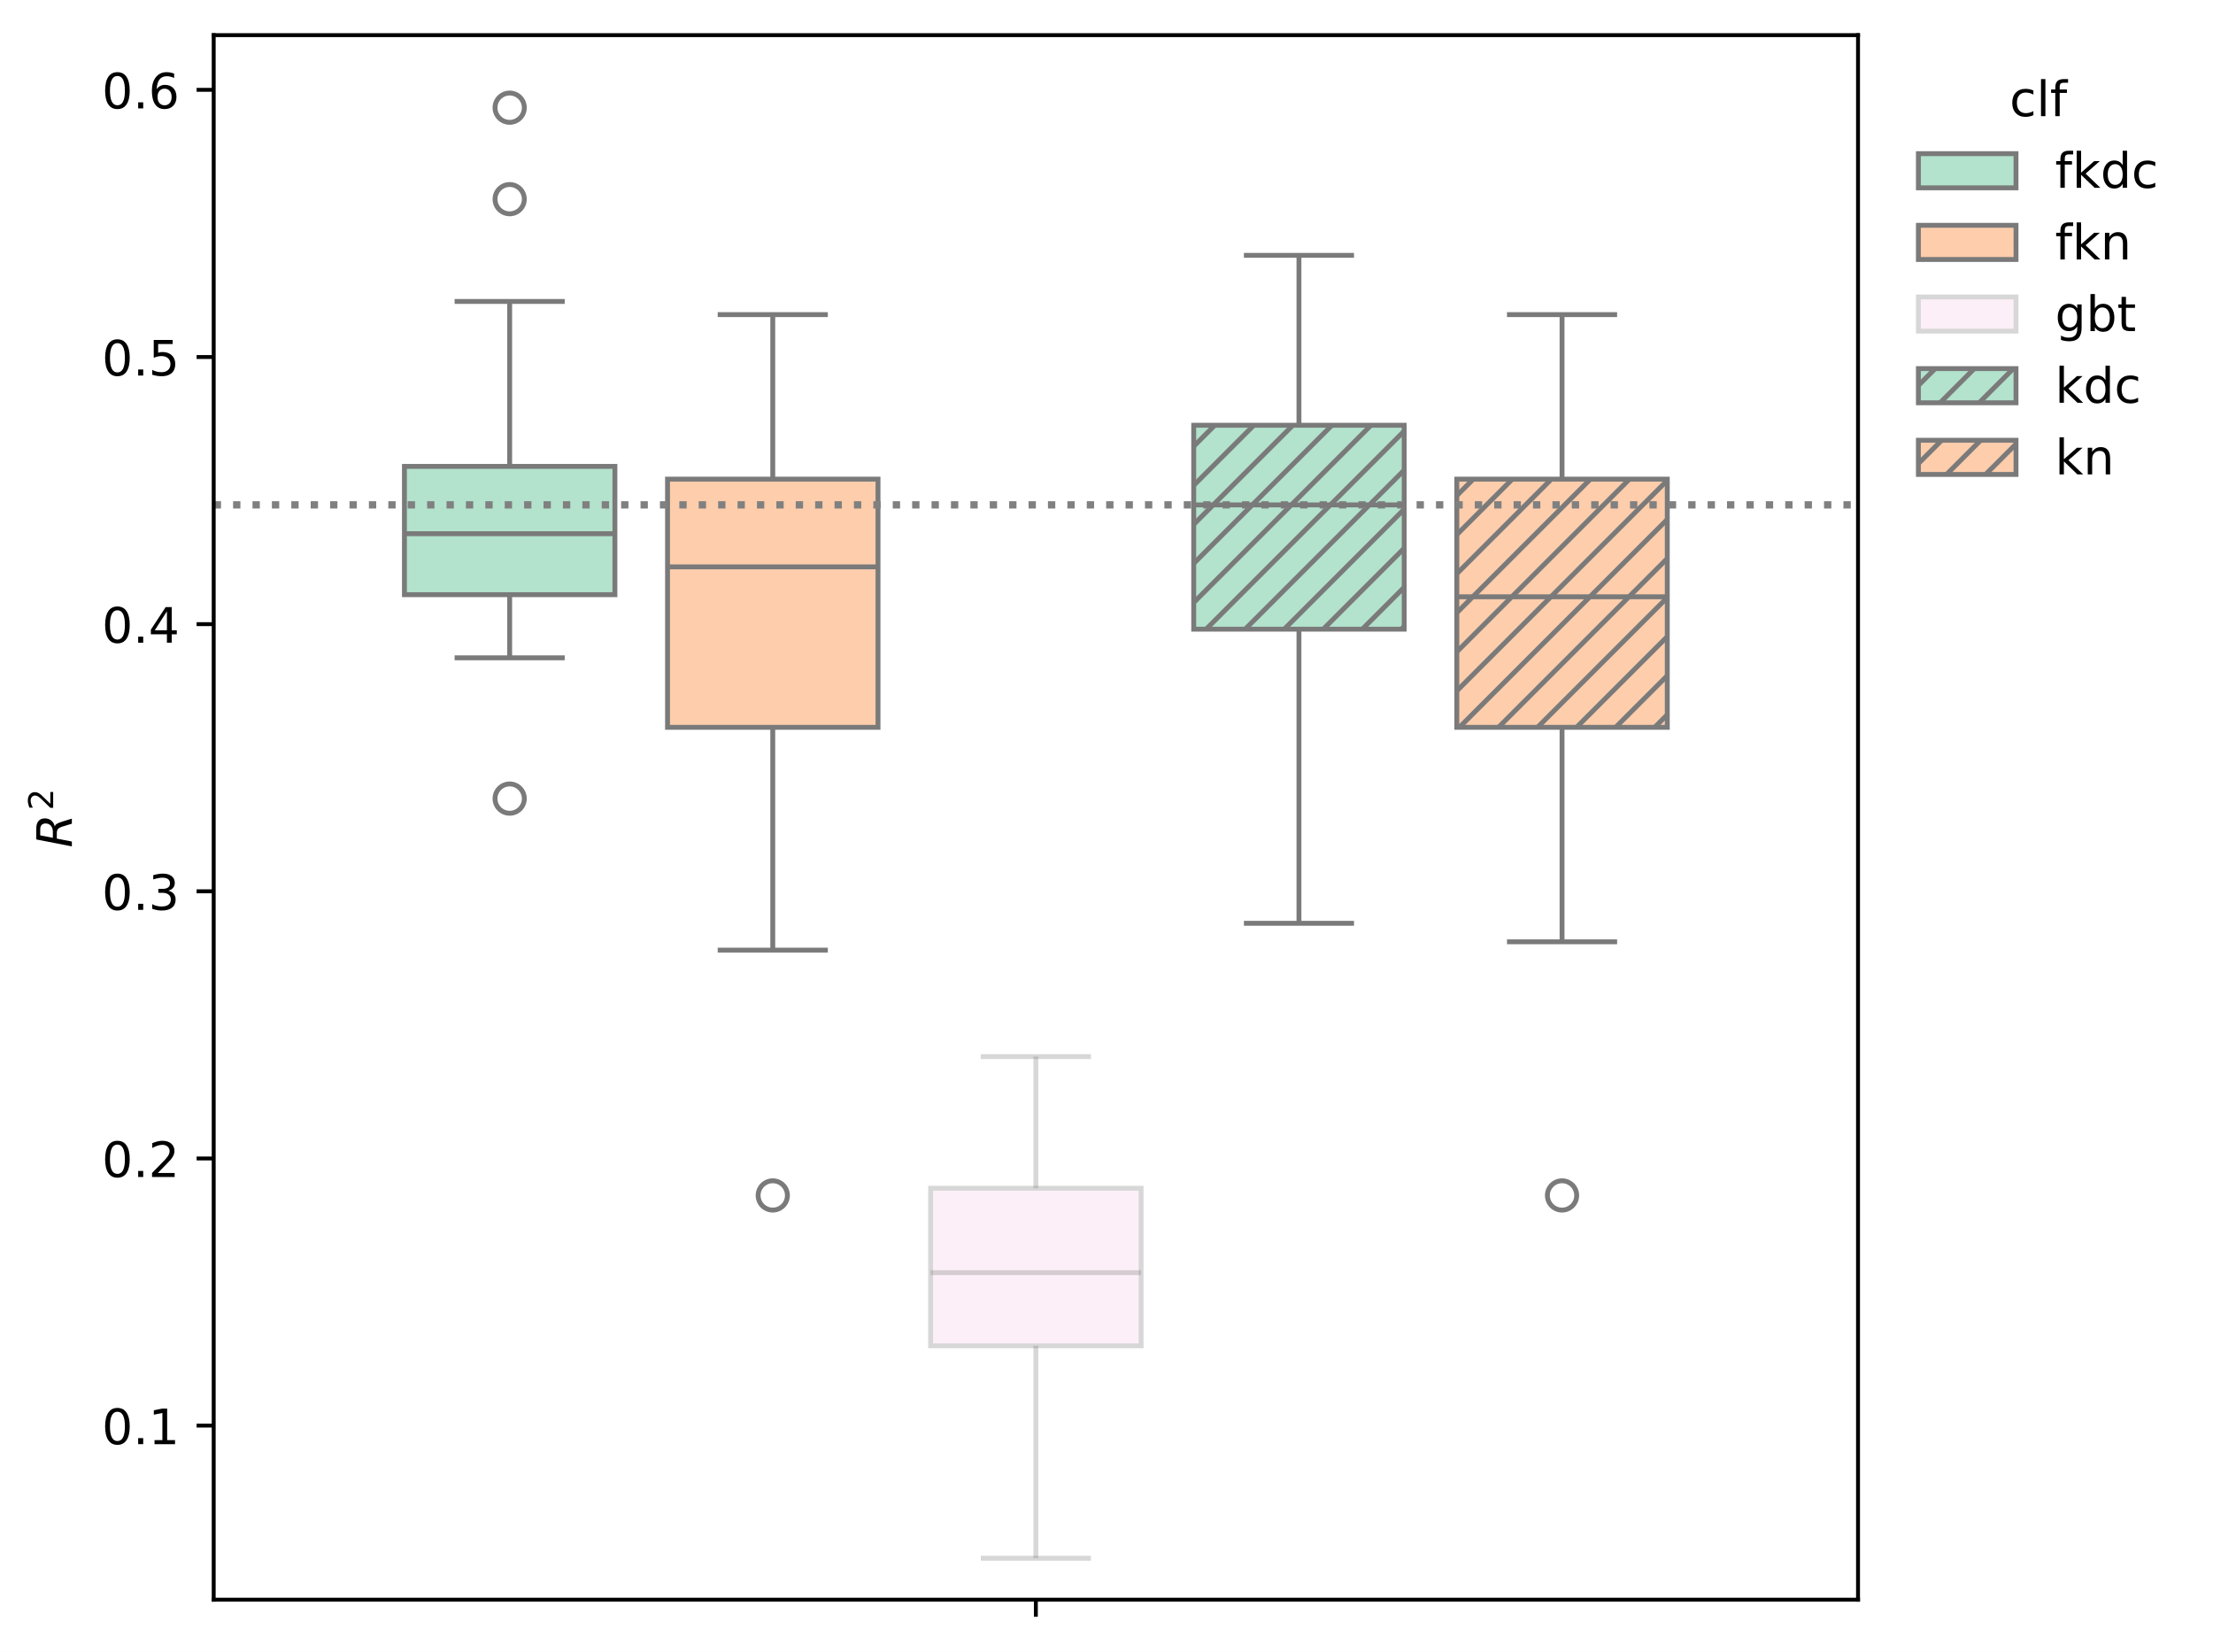
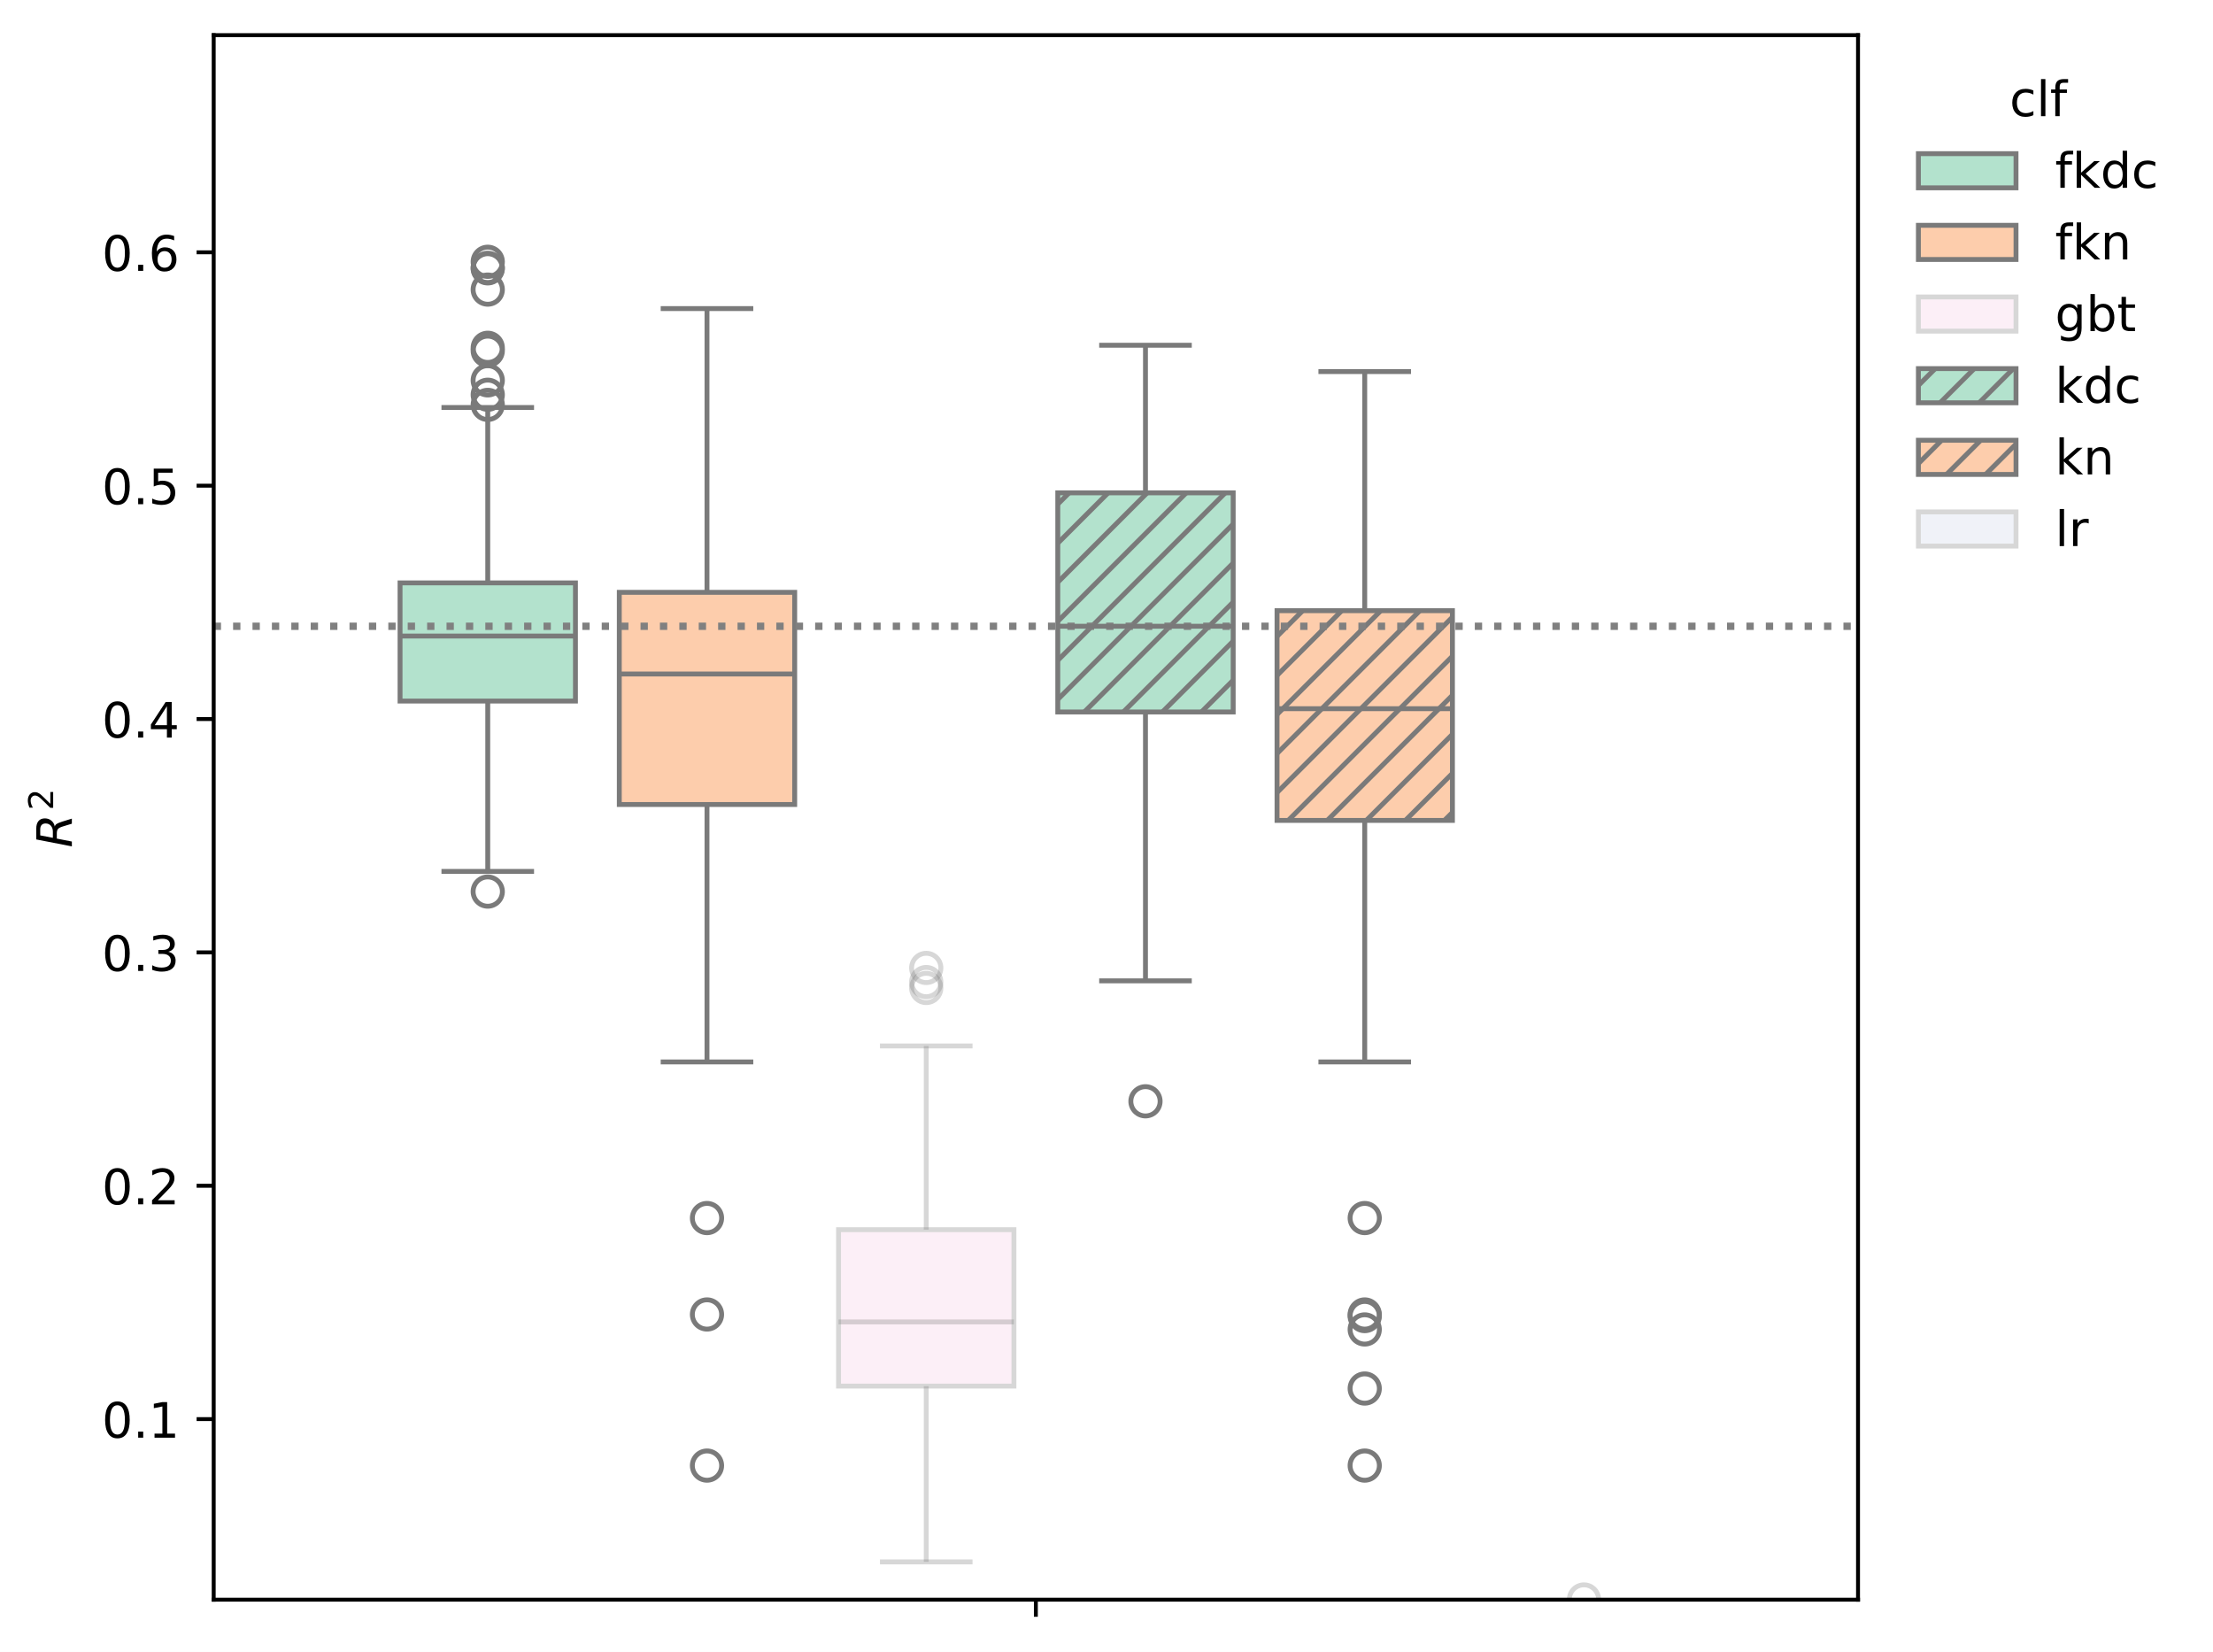
<svg xmlns="http://www.w3.org/2000/svg" xmlns:xlink="http://www.w3.org/1999/xlink" width="453.398pt" height="338.4pt" viewBox="0 0 453.398 338.4" version="1.1">
  <defs>
    <style type="text/css">*{stroke-linejoin: round; stroke-linecap: butt}</style>
  </defs>
  <g id="figure_1">
    <g id="patch_1">
      <path d="M 0 338.4  L 453.398 338.4  L 453.398 0  L 0 0  z " style="fill: #ffffff" />
    </g>
    <g id="axes_1">
      <g id="patch_2">
        <path d="M 43.781 327.7  L 380.671 327.7  L 380.671 7.2  L 43.781 7.2  z " style="fill: #ffffff" />
      </g>
      <g id="patch_3">
-         <path d="M 212.226 346.767  L 212.226 346.767  L 212.226 346.767  L 212.226 346.767  z " clip-path="url(#pb12004e272)" style="fill: #b3e2cd; stroke: #7a7a7a; stroke-linejoin: miter" />
+         <path d="M 212.226 338.516  L 212.226 338.516  L 212.226 338.516  L 212.226 338.516  z " clip-path="url(#pb12004e272)" style="fill: #b3e2cd; stroke: #7a7a7a; stroke-linejoin: miter" />
      </g>
      <g id="patch_4">
-         <path d="M 212.226 346.767  L 212.226 346.767  L 212.226 346.767  L 212.226 346.767  z " clip-path="url(#pb12004e272)" style="fill: #fdcdac; stroke: #7a7a7a; stroke-linejoin: miter" />
+         <path d="M 212.226 338.516  L 212.226 338.516  L 212.226 338.516  L 212.226 338.516  z " clip-path="url(#pb12004e272)" style="fill: #fdcdac; stroke: #7a7a7a; stroke-linejoin: miter" />
      </g>
      <g id="patch_5">
-         <path d="M 212.226 346.767  L 212.226 346.767  L 212.226 346.767  L 212.226 346.767  z " clip-path="url(#pb12004e272)" style="fill: #f4cae4; stroke: #7a7a7a; stroke-linejoin: miter" />
+         <path d="M 212.226 338.516  L 212.226 338.516  L 212.226 338.516  L 212.226 338.516  z " clip-path="url(#pb12004e272)" style="fill: #f4cae4; stroke: #7a7a7a; stroke-linejoin: miter" />
      </g>
      <g id="patch_6">
-         <path d="M 212.226 346.767  L 212.226 346.767  L 212.226 346.767  L 212.226 346.767  z " clip-path="url(#pb12004e272)" style="fill: #b3e2cd; stroke: #7a7a7a; stroke-linejoin: miter" />
+         <path d="M 212.226 338.516  L 212.226 338.516  L 212.226 338.516  L 212.226 338.516  z " clip-path="url(#pb12004e272)" style="fill: #b3e2cd; stroke: #7a7a7a; stroke-linejoin: miter" />
      </g>
      <g id="patch_7">
-         <path d="M 212.226 346.767  L 212.226 346.767  L 212.226 346.767  L 212.226 346.767  z " clip-path="url(#pb12004e272)" style="fill: #fdcdac; stroke: #7a7a7a; stroke-linejoin: miter" />
+         <path d="M 212.226 338.516  L 212.226 338.516  L 212.226 338.516  L 212.226 338.516  z " clip-path="url(#pb12004e272)" style="fill: #fdcdac; stroke: #7a7a7a; stroke-linejoin: miter" />
+       </g>
+       <g id="patch_8">
+         <path d="M 212.226 338.516  L 212.226 338.516  L 212.226 338.516  L 212.226 338.516  z " clip-path="url(#pb12004e272)" style="fill: #cbd5e8; stroke: #7a7a7a; stroke-linejoin: miter" />
      </g>
      <g id="matplotlib.axis_1">
        <g id="xtick_1">
          <g id="line2d_1">
            <defs>
              <path id="m38f3b05bbe" d="M 0 0  L 0 3.5  " style="stroke: #000000; stroke-width: 0.8" />
            </defs>
            <g>
              <use xlink:href="#m38f3b05bbe" x="212.226" y="327.7" style="stroke: #000000; stroke-width: 0.8" />
            </g>
          </g>
        </g>
      </g>
      <g id="matplotlib.axis_2">
        <g id="ytick_1">
          <g id="line2d_2">
            <defs>
              <path id="mbd2f377c6c" d="M 0 0  L -3.5 0  " style="stroke: #000000; stroke-width: 0.8" />
            </defs>
            <g>
-               <use xlink:href="#mbd2f377c6c" x="43.781" y="292.04" style="stroke: #000000; stroke-width: 0.8" />
+               <use xlink:href="#mbd2f377c6c" x="43.781" y="290.711" style="stroke: #000000; stroke-width: 0.8" />
            </g>
          </g>
          <g id="text_1">
-             <g transform="translate(20.87813 295.8397) scale(0.1 -0.1)">
+             <g transform="translate(20.87813 294.5102) scale(0.1 -0.1)">
              <defs>
                <path id="DejaVuSans-30" d="M 2034 4250  Q 1547 4250 1301 3770  Q 1056 3291 1056 2328  Q 1056 1369 1301 889  Q 1547 409 2034 409  Q 2525 409 2770 889  Q 3016 1369 3016 2328  Q 3016 3291 2770 3770  Q 2525 4250 2034 4250  z M 2034 4750  Q 2819 4750 3233 4129  Q 3647 3509 3647 2328  Q 3647 1150 3233 529  Q 2819 -91 2034 -91  Q 1250 -91 836 529  Q 422 1150 422 2328  Q 422 3509 836 4129  Q 1250 4750 2034 4750  z " transform="scale(0.015625)" />
                <path id="DejaVuSans-2e" d="M 684 794  L 1344 794  L 1344 0  L 684 0  L 684 794  z " transform="scale(0.015625)" />
                <path id="DejaVuSans-31" d="M 794 531  L 1825 531  L 1825 4091  L 703 3866  L 703 4441  L 1819 4666  L 2450 4666  L 2450 531  L 3481 531  L 3481 0  L 794 0  L 794 531  z " transform="scale(0.015625)" />
              </defs>
              <use xlink:href="#DejaVuSans-30" />
              <use xlink:href="#DejaVuSans-2e" transform="translate(63.62305 0)" />
              <use xlink:href="#DejaVuSans-31" transform="translate(95.41016 0)" />
            </g>
          </g>
        </g>
        <g id="ytick_2">
          <g id="line2d_3">
            <g>
-               <use xlink:href="#mbd2f377c6c" x="43.781" y="237.314" style="stroke: #000000; stroke-width: 0.8" />
+               <use xlink:href="#mbd2f377c6c" x="43.781" y="242.906" style="stroke: #000000; stroke-width: 0.8" />
            </g>
          </g>
          <g id="text_2">
-             <g transform="translate(20.87813 241.1128) scale(0.1 -0.1)">
+             <g transform="translate(20.87813 246.7049) scale(0.1 -0.1)">
              <defs>
                <path id="DejaVuSans-32" d="M 1228 531  L 3431 531  L 3431 0  L 469 0  L 469 531  Q 828 903 1448 1529  Q 2069 2156 2228 2338  Q 2531 2678 2651 2914  Q 2772 3150 2772 3378  Q 2772 3750 2511 3984  Q 2250 4219 1831 4219  Q 1534 4219 1204 4116  Q 875 4013 500 3803  L 500 4441  Q 881 4594 1212 4672  Q 1544 4750 1819 4750  Q 2544 4750 2975 4387  Q 3406 4025 3406 3419  Q 3406 3131 3298 2873  Q 3191 2616 2906 2266  Q 2828 2175 2409 1742  Q 1991 1309 1228 531  z " transform="scale(0.015625)" />
              </defs>
              <use xlink:href="#DejaVuSans-30" />
              <use xlink:href="#DejaVuSans-2e" transform="translate(63.62305 0)" />
              <use xlink:href="#DejaVuSans-32" transform="translate(95.41016 0)" />
            </g>
          </g>
        </g>
        <g id="ytick_3">
          <g id="line2d_4">
            <g>
-               <use xlink:href="#mbd2f377c6c" x="43.781" y="182.587" style="stroke: #000000; stroke-width: 0.8" />
+               <use xlink:href="#mbd2f377c6c" x="43.781" y="195.1" style="stroke: #000000; stroke-width: 0.8" />
            </g>
          </g>
          <g id="text_3">
-             <g transform="translate(20.87813 186.3859) scale(0.1 -0.1)">
+             <g transform="translate(20.87813 198.8996) scale(0.1 -0.1)">
              <defs>
                <path id="DejaVuSans-33" d="M 2597 2516  Q 3050 2419 3304 2112  Q 3559 1806 3559 1356  Q 3559 666 3084 287  Q 2609 -91 1734 -91  Q 1441 -91 1130 -33  Q 819 25 488 141  L 488 750  Q 750 597 1062 519  Q 1375 441 1716 441  Q 2309 441 2620 675  Q 2931 909 2931 1356  Q 2931 1769 2642 2001  Q 2353 2234 1838 2234  L 1294 2234  L 1294 2753  L 1863 2753  Q 2328 2753 2575 2939  Q 2822 3125 2822 3475  Q 2822 3834 2567 4026  Q 2313 4219 1838 4219  Q 1578 4219 1281 4162  Q 984 4106 628 3988  L 628 4550  Q 988 4650 1302 4700  Q 1616 4750 1894 4750  Q 2613 4750 3031 4423  Q 3450 4097 3450 3541  Q 3450 3153 3228 2886  Q 3006 2619 2597 2516  z " transform="scale(0.015625)" />
              </defs>
              <use xlink:href="#DejaVuSans-30" />
              <use xlink:href="#DejaVuSans-2e" transform="translate(63.62305 0)" />
              <use xlink:href="#DejaVuSans-33" transform="translate(95.41016 0)" />
            </g>
          </g>
        </g>
        <g id="ytick_4">
          <g id="line2d_5">
            <g>
-               <use xlink:href="#mbd2f377c6c" x="43.781" y="127.86" style="stroke: #000000; stroke-width: 0.8" />
+               <use xlink:href="#mbd2f377c6c" x="43.781" y="147.295" style="stroke: #000000; stroke-width: 0.8" />
            </g>
          </g>
          <g id="text_4">
-             <g transform="translate(20.87813 131.659) scale(0.1 -0.1)">
+             <g transform="translate(20.87813 151.0942) scale(0.1 -0.1)">
              <defs>
                <path id="DejaVuSans-34" d="M 2419 4116  L 825 1625  L 2419 1625  L 2419 4116  z M 2253 4666  L 3047 4666  L 3047 1625  L 3713 1625  L 3713 1100  L 3047 1100  L 3047 0  L 2419 0  L 2419 1100  L 313 1100  L 313 1709  L 2253 4666  z " transform="scale(0.015625)" />
              </defs>
              <use xlink:href="#DejaVuSans-30" />
              <use xlink:href="#DejaVuSans-2e" transform="translate(63.62305 0)" />
              <use xlink:href="#DejaVuSans-34" transform="translate(95.41016 0)" />
            </g>
          </g>
        </g>
        <g id="ytick_5">
          <g id="line2d_6">
            <g>
-               <use xlink:href="#mbd2f377c6c" x="43.781" y="73.133" style="stroke: #000000; stroke-width: 0.8" />
+               <use xlink:href="#mbd2f377c6c" x="43.781" y="99.49" style="stroke: #000000; stroke-width: 0.8" />
            </g>
          </g>
          <g id="text_5">
-             <g transform="translate(20.87813 76.93203) scale(0.1 -0.1)">
+             <g transform="translate(20.87813 103.2889) scale(0.1 -0.1)">
              <defs>
                <path id="DejaVuSans-35" d="M 691 4666  L 3169 4666  L 3169 4134  L 1269 4134  L 1269 2991  Q 1406 3038 1543 3061  Q 1681 3084 1819 3084  Q 2600 3084 3056 2656  Q 3513 2228 3513 1497  Q 3513 744 3044 326  Q 2575 -91 1722 -91  Q 1428 -91 1123 -41  Q 819 9 494 109  L 494 744  Q 775 591 1075 516  Q 1375 441 1709 441  Q 2250 441 2565 725  Q 2881 1009 2881 1497  Q 2881 1984 2565 2268  Q 2250 2553 1709 2553  Q 1456 2553 1204 2497  Q 953 2441 691 2322  L 691 4666  z " transform="scale(0.015625)" />
              </defs>
              <use xlink:href="#DejaVuSans-30" />
              <use xlink:href="#DejaVuSans-2e" transform="translate(63.62305 0)" />
              <use xlink:href="#DejaVuSans-35" transform="translate(95.41016 0)" />
            </g>
          </g>
        </g>
        <g id="ytick_6">
          <g id="line2d_7">
            <g>
-               <use xlink:href="#mbd2f377c6c" x="43.781" y="18.406" style="stroke: #000000; stroke-width: 0.8" />
+               <use xlink:href="#mbd2f377c6c" x="43.781" y="51.684" style="stroke: #000000; stroke-width: 0.8" />
            </g>
          </g>
          <g id="text_6">
-             <g transform="translate(20.87813 22.20511) scale(0.1 -0.1)">
+             <g transform="translate(20.87813 55.48359) scale(0.1 -0.1)">
              <defs>
                <path id="DejaVuSans-36" d="M 2113 2584  Q 1688 2584 1439 2293  Q 1191 2003 1191 1497  Q 1191 994 1439 701  Q 1688 409 2113 409  Q 2538 409 2786 701  Q 3034 994 3034 1497  Q 3034 2003 2786 2293  Q 2538 2584 2113 2584  z M 3366 4563  L 3366 3988  Q 3128 4100 2886 4159  Q 2644 4219 2406 4219  Q 1781 4219 1451 3797  Q 1122 3375 1075 2522  Q 1259 2794 1537 2939  Q 1816 3084 2150 3084  Q 2853 3084 3261 2657  Q 3669 2231 3669 1497  Q 3669 778 3244 343  Q 2819 -91 2113 -91  Q 1303 -91 875 529  Q 447 1150 447 2328  Q 447 3434 972 4092  Q 1497 4750 2381 4750  Q 2619 4750 2861 4703  Q 3103 4656 3366 4563  z " transform="scale(0.015625)" />
              </defs>
              <use xlink:href="#DejaVuSans-30" />
              <use xlink:href="#DejaVuSans-2e" transform="translate(63.62305 0)" />
              <use xlink:href="#DejaVuSans-36" transform="translate(95.41016 0)" />
            </g>
          </g>
        </g>
        <g id="text_7">
          <g transform="translate(14.79844 173.65) rotate(-90) scale(0.1 -0.1)">
            <defs>
              <path id="DejaVuSans-Oblique-52" d="M 1613 4147  L 1294 2491  L 2106 2491  Q 2584 2491 2879 2755  Q 3175 3019 3175 3444  Q 3175 3784 2976 3965  Q 2778 4147 2406 4147  L 1613 4147  z M 2772 2241  Q 2972 2194 3105 2009  Q 3238 1825 3413 1275  L 3809 0  L 3144 0  L 2778 1197  Q 2638 1659 2453 1815  Q 2269 1972 1888 1972  L 1191 1972  L 806 0  L 172 0  L 1081 4666  L 2503 4666  Q 3150 4666 3495 4373  Q 3841 4081 3841 3531  Q 3841 3044 3547 2687  Q 3253 2331 2772 2241  z " transform="scale(0.015625)" />
            </defs>
            <use xlink:href="#DejaVuSans-Oblique-52" transform="translate(0 0.765625)" />
            <use xlink:href="#DejaVuSans-32" transform="translate(76.49919 39.04688) scale(0.7)" />
          </g>
        </g>
      </g>
-       <g id="patch_8">
-         <path d="M 82.86 121.822  L 125.982 121.822  L 125.982 95.54  L 82.86 95.54  L 82.86 121.822  z " clip-path="url(#pb12004e272)" style="fill: #b3e2cd; stroke: #7a7a7a; stroke-linejoin: miter" />
+       <g id="patch_9">
+         <path d="M 81.962 143.614  L 117.897 143.614  L 117.897 119.407  L 81.962 119.407  L 81.962 143.614  z " clip-path="url(#pb12004e272)" style="fill: #b3e2cd; stroke: #7a7a7a; stroke-linejoin: miter" />
      </g>
      <g id="line2d_8">
-         <path d="M 104.421 121.822  L 104.421 134.754  " clip-path="url(#pb12004e272)" style="fill: none; stroke: #7a7a7a" />
+         <path d="M 99.93 143.614  L 99.93 178.512  " clip-path="url(#pb12004e272)" style="fill: none; stroke: #7a7a7a" />
      </g>
      <g id="line2d_9">
-         <path d="M 104.421 95.54  L 104.421 61.756  " clip-path="url(#pb12004e272)" style="fill: none; stroke: #7a7a7a" />
+         <path d="M 99.93 119.407  L 99.93 83.472  " clip-path="url(#pb12004e272)" style="fill: none; stroke: #7a7a7a" />
      </g>
      <g id="line2d_10">
-         <path d="M 93.641 134.754  L 115.202 134.754  " clip-path="url(#pb12004e272)" style="fill: none; stroke: #7a7a7a; stroke-linecap: square" />
+         <path d="M 90.946 178.512  L 108.913 178.512  " clip-path="url(#pb12004e272)" style="fill: none; stroke: #7a7a7a; stroke-linecap: square" />
      </g>
      <g id="line2d_11">
-         <path d="M 93.641 61.756  L 115.202 61.756  " clip-path="url(#pb12004e272)" style="fill: none; stroke: #7a7a7a; stroke-linecap: square" />
+         <path d="M 90.946 83.472  L 108.913 83.472  " clip-path="url(#pb12004e272)" style="fill: none; stroke: #7a7a7a; stroke-linecap: square" />
      </g>
      <g id="line2d_12">
        <defs>
          <path id="mf2d42e0765" d="M 0 3  C 0.796 3 1.559 2.684 2.121 2.121  C 2.684 1.559 3 0.796 3 0  C 3 -0.796 2.684 -1.559 2.121 -2.121  C 1.559 -2.684 0.796 -3 0 -3  C -0.796 -3 -1.559 -2.684 -2.121 -2.121  C -2.684 -1.559 -3 -0.796 -3 0  C -3 0.796 -2.684 1.559 -2.121 2.121  C -1.559 2.684 -0.796 3 0 3  z " style="stroke: #7a7a7a" />
        </defs>
        <g clip-path="url(#pb12004e272)">
-           <use xlink:href="#mf2d42e0765" x="104.421" y="163.596" style="fill-opacity: 0; stroke: #7a7a7a" />
-           <use xlink:href="#mf2d42e0765" x="104.421" y="22.058" style="fill-opacity: 0; stroke: #7a7a7a" />
-           <use xlink:href="#mf2d42e0765" x="104.421" y="40.8" style="fill-opacity: 0; stroke: #7a7a7a" />
-         </g>
-       </g>
-       <g id="patch_9">
-         <path d="M 136.763 148.994  L 179.885 148.994  L 179.885 98.155  L 136.763 98.155  L 136.763 148.994  z " clip-path="url(#pb12004e272)" style="fill: #fdcdac; stroke: #7a7a7a; stroke-linejoin: miter" />
+           <use xlink:href="#mf2d42e0765" x="99.93" y="182.642" style="fill-opacity: 0; stroke: #7a7a7a" />
+           <use xlink:href="#mf2d42e0765" x="99.93" y="82.942" style="fill-opacity: 0; stroke: #7a7a7a" />
+           <use xlink:href="#mf2d42e0765" x="99.93" y="80.863" style="fill-opacity: 0; stroke: #7a7a7a" />
+           <use xlink:href="#mf2d42e0765" x="99.93" y="77.917" style="fill-opacity: 0; stroke: #7a7a7a" />
+           <use xlink:href="#mf2d42e0765" x="99.93" y="71.855" style="fill-opacity: 0; stroke: #7a7a7a" />
+           <use xlink:href="#mf2d42e0765" x="99.93" y="59.324" style="fill-opacity: 0; stroke: #7a7a7a" />
+           <use xlink:href="#mf2d42e0765" x="99.93" y="54.972" style="fill-opacity: 0; stroke: #7a7a7a" />
+           <use xlink:href="#mf2d42e0765" x="99.93" y="54.874" style="fill-opacity: 0; stroke: #7a7a7a" />
+           <use xlink:href="#mf2d42e0765" x="99.93" y="71.246" style="fill-opacity: 0; stroke: #7a7a7a" />
+           <use xlink:href="#mf2d42e0765" x="99.93" y="53.626" style="fill-opacity: 0; stroke: #7a7a7a" />
+         </g>
+       </g>
+       <g id="patch_10">
+         <path d="M 126.881 164.804  L 162.816 164.804  L 162.816 121.342  L 126.881 121.342  L 126.881 164.804  z " clip-path="url(#pb12004e272)" style="fill: #fdcdac; stroke: #7a7a7a; stroke-linejoin: miter" />
      </g>
      <g id="line2d_13">
-         <path d="M 158.324 148.994  L 158.324 194.636  " clip-path="url(#pb12004e272)" style="fill: none; stroke: #7a7a7a" />
+         <path d="M 144.848 164.804  L 144.848 217.543  " clip-path="url(#pb12004e272)" style="fill: none; stroke: #7a7a7a" />
      </g>
      <g id="line2d_14">
-         <path d="M 158.324 98.155  L 158.324 64.446  " clip-path="url(#pb12004e272)" style="fill: none; stroke: #7a7a7a" />
+         <path d="M 144.848 121.342  L 144.848 63.215  " clip-path="url(#pb12004e272)" style="fill: none; stroke: #7a7a7a" />
      </g>
      <g id="line2d_15">
-         <path d="M 147.543 194.636  L 169.104 194.636  " clip-path="url(#pb12004e272)" style="fill: none; stroke: #7a7a7a; stroke-linecap: square" />
+         <path d="M 135.864 217.543  L 153.832 217.543  " clip-path="url(#pb12004e272)" style="fill: none; stroke: #7a7a7a; stroke-linecap: square" />
      </g>
      <g id="line2d_16">
-         <path d="M 147.543 64.446  L 169.104 64.446  " clip-path="url(#pb12004e272)" style="fill: none; stroke: #7a7a7a; stroke-linecap: square" />
+         <path d="M 135.864 63.215  L 153.832 63.215  " clip-path="url(#pb12004e272)" style="fill: none; stroke: #7a7a7a; stroke-linecap: square" />
      </g>
      <g id="line2d_17">
        <g clip-path="url(#pb12004e272)">
-           <use xlink:href="#mf2d42e0765" x="158.324" y="244.888" style="fill-opacity: 0; stroke: #7a7a7a" />
-         </g>
-       </g>
-       <g id="patch_10">
-         <path d="M 190.665 275.688  L 233.787 275.688  L 233.787 243.416  L 190.665 243.416  L 190.665 275.688  z " clip-path="url(#pb12004e272)" style="fill: #f4cae4; opacity: 0.3; stroke: #7a7a7a; stroke-linejoin: miter" />
+           <use xlink:href="#mf2d42e0765" x="144.848" y="249.522" style="fill-opacity: 0; stroke: #7a7a7a" />
+           <use xlink:href="#mf2d42e0765" x="144.848" y="300.23" style="fill-opacity: 0; stroke: #7a7a7a" />
+           <use xlink:href="#mf2d42e0765" x="144.848" y="269.272" style="fill-opacity: 0; stroke: #7a7a7a" />
+           <use xlink:href="#mf2d42e0765" x="144.848" y="982.143" style="fill-opacity: 0; stroke: #7a7a7a" />
+         </g>
+       </g>
+       <g id="patch_11">
+         <path d="M 171.799 283.945  L 207.734 283.945  L 207.734 251.901  L 171.799 251.901  L 171.799 283.945  z " clip-path="url(#pb12004e272)" style="fill: #f4cae4; opacity: 0.3; stroke: #7a7a7a; stroke-linejoin: miter" />
      </g>
      <g id="line2d_18">
-         <path d="M 212.226 275.688  L 212.226 319.208  " clip-path="url(#pb12004e272)" style="fill: none; stroke: #7a7a7a; stroke-opacity: 0.3" />
+         <path d="M 189.767 283.945  L 189.767 319.959  " clip-path="url(#pb12004e272)" style="fill: none; stroke: #7a7a7a; stroke-opacity: 0.3" />
      </g>
      <g id="line2d_19">
-         <path d="M 212.226 243.416  L 212.226 216.45  " clip-path="url(#pb12004e272)" style="fill: none; stroke: #7a7a7a; stroke-opacity: 0.3" />
+         <path d="M 189.767 251.901  L 189.767 214.264  " clip-path="url(#pb12004e272)" style="fill: none; stroke: #7a7a7a; stroke-opacity: 0.3" />
      </g>
      <g id="line2d_20">
-         <path d="M 201.446 319.208  L 223.007 319.208  " clip-path="url(#pb12004e272)" style="fill: none; stroke: #7a7a7a; stroke-opacity: 0.3; stroke-linecap: square" />
+         <path d="M 180.783 319.959  L 198.751 319.959  " clip-path="url(#pb12004e272)" style="fill: none; stroke: #7a7a7a; stroke-opacity: 0.3; stroke-linecap: square" />
      </g>
      <g id="line2d_21">
-         <path d="M 201.446 216.45  L 223.007 216.45  " clip-path="url(#pb12004e272)" style="fill: none; stroke: #7a7a7a; stroke-opacity: 0.3; stroke-linecap: square" />
-       </g>
-       <g id="line2d_22" />
-       <g id="patch_11">
-         <path d="M 244.568 128.888  L 287.689 128.888  L 287.689 87.114  L 244.568 87.114  L 244.568 128.888  z " clip-path="url(#pb12004e272)" style="fill: url(#h5c36d2b54f); stroke: #7a7a7a; stroke-linejoin: miter" />
+         <path d="M 180.783 214.264  L 198.751 214.264  " clip-path="url(#pb12004e272)" style="fill: none; stroke: #7a7a7a; stroke-opacity: 0.3; stroke-linecap: square" />
+       </g>
+       <g id="line2d_22">
+         <defs>
+           <path id="mc371cef19e" d="M 0 3  C 0.796 3 1.559 2.684 2.121 2.121  C 2.684 1.559 3 0.796 3 0  C 3 -0.796 2.684 -1.559 2.121 -2.121  C 1.559 -2.684 0.796 -3 0 -3  C -0.796 -3 -1.559 -2.684 -2.121 -2.121  C -2.684 -1.559 -3 -0.796 -3 0  C -3 0.796 -2.684 1.559 -2.121 2.121  C -1.559 2.684 -0.796 3 0 3  z " style="stroke: #7a7a7a; stroke-opacity: 0.3" />
+         </defs>
+         <g clip-path="url(#pb12004e272)">
+           <use xlink:href="#mc371cef19e" x="189.767" y="198.283" style="fill-opacity: 0; stroke: #7a7a7a; stroke-opacity: 0.3" />
+           <use xlink:href="#mc371cef19e" x="189.767" y="202.385" style="fill-opacity: 0; stroke: #7a7a7a; stroke-opacity: 0.3" />
+           <use xlink:href="#mc371cef19e" x="189.767" y="201.178" style="fill-opacity: 0; stroke: #7a7a7a; stroke-opacity: 0.3" />
+         </g>
+       </g>
+       <g id="patch_12">
+         <path d="M 216.718 145.85  L 252.653 145.85  L 252.653 100.96  L 216.718 100.96  L 216.718 145.85  z " clip-path="url(#pb12004e272)" style="fill: url(#h5c36d2b54f); stroke: #7a7a7a; stroke-linejoin: miter" />
      </g>
      <g id="line2d_23">
-         <path d="M 266.128 128.888  L 266.128 189.143  " clip-path="url(#pb12004e272)" style="fill: none; stroke: #7a7a7a" />
+         <path d="M 234.685 145.85  L 234.685 200.93  " clip-path="url(#pb12004e272)" style="fill: none; stroke: #7a7a7a" />
      </g>
      <g id="line2d_24">
-         <path d="M 266.128 87.114  L 266.128 52.303  " clip-path="url(#pb12004e272)" style="fill: none; stroke: #7a7a7a" />
+         <path d="M 234.685 100.96  L 234.685 70.725  " clip-path="url(#pb12004e272)" style="fill: none; stroke: #7a7a7a" />
      </g>
      <g id="line2d_25">
-         <path d="M 255.348 189.143  L 276.909 189.143  " clip-path="url(#pb12004e272)" style="fill: none; stroke: #7a7a7a; stroke-linecap: square" />
+         <path d="M 225.702 200.93  L 243.669 200.93  " clip-path="url(#pb12004e272)" style="fill: none; stroke: #7a7a7a; stroke-linecap: square" />
      </g>
      <g id="line2d_26">
-         <path d="M 255.348 52.303  L 276.909 52.303  " clip-path="url(#pb12004e272)" style="fill: none; stroke: #7a7a7a; stroke-linecap: square" />
-       </g>
-       <g id="line2d_27" />
-       <g id="patch_12">
-         <path d="M 298.47 148.994  L 341.592 148.994  L 341.592 98.155  L 298.47 98.155  L 298.47 148.994  z " clip-path="url(#pb12004e272)" style="fill: url(#h0577782f04); stroke: #7a7a7a; stroke-linejoin: miter" />
+         <path d="M 225.702 70.725  L 243.669 70.725  " clip-path="url(#pb12004e272)" style="fill: none; stroke: #7a7a7a; stroke-linecap: square" />
+       </g>
+       <g id="line2d_27">
+         <g clip-path="url(#pb12004e272)">
+           <use xlink:href="#mf2d42e0765" x="234.685" y="225.605" style="fill-opacity: 0; stroke: #7a7a7a" />
+         </g>
+       </g>
+       <g id="patch_13">
+         <path d="M 261.637 168.063  L 297.572 168.063  L 297.572 125.1  L 261.637 125.1  L 261.637 168.063  z " clip-path="url(#pb12004e272)" style="fill: url(#h0577782f04); stroke: #7a7a7a; stroke-linejoin: miter" />
      </g>
      <g id="line2d_28">
-         <path d="M 320.031 148.994  L 320.031 192.929  " clip-path="url(#pb12004e272)" style="fill: none; stroke: #7a7a7a" />
+         <path d="M 279.604 168.063  L 279.604 217.543  " clip-path="url(#pb12004e272)" style="fill: none; stroke: #7a7a7a" />
      </g>
      <g id="line2d_29">
-         <path d="M 320.031 98.155  L 320.031 64.446  " clip-path="url(#pb12004e272)" style="fill: none; stroke: #7a7a7a" />
+         <path d="M 279.604 125.1  L 279.604 76.116  " clip-path="url(#pb12004e272)" style="fill: none; stroke: #7a7a7a" />
      </g>
      <g id="line2d_30">
-         <path d="M 309.25 192.929  L 330.811 192.929  " clip-path="url(#pb12004e272)" style="fill: none; stroke: #7a7a7a; stroke-linecap: square" />
+         <path d="M 270.62 217.543  L 288.588 217.543  " clip-path="url(#pb12004e272)" style="fill: none; stroke: #7a7a7a; stroke-linecap: square" />
      </g>
      <g id="line2d_31">
-         <path d="M 309.25 64.446  L 330.811 64.446  " clip-path="url(#pb12004e272)" style="fill: none; stroke: #7a7a7a; stroke-linecap: square" />
+         <path d="M 270.62 76.116  L 288.588 76.116  " clip-path="url(#pb12004e272)" style="fill: none; stroke: #7a7a7a; stroke-linecap: square" />
      </g>
      <g id="line2d_32">
        <g clip-path="url(#pb12004e272)">
-           <use xlink:href="#mf2d42e0765" x="320.031" y="244.888" style="fill-opacity: 0; stroke: #7a7a7a" />
-         </g>
+           <use xlink:href="#mf2d42e0765" x="279.604" y="400.299" style="fill-opacity: 0; stroke: #7a7a7a" />
+           <use xlink:href="#mf2d42e0765" x="279.604" y="284.444" style="fill-opacity: 0; stroke: #7a7a7a" />
+           <use xlink:href="#mf2d42e0765" x="279.604" y="269.272" style="fill-opacity: 0; stroke: #7a7a7a" />
+           <use xlink:href="#mf2d42e0765" x="279.604" y="249.522" style="fill-opacity: 0; stroke: #7a7a7a" />
+           <use xlink:href="#mf2d42e0765" x="279.604" y="269.603" style="fill-opacity: 0; stroke: #7a7a7a" />
+           <use xlink:href="#mf2d42e0765" x="279.604" y="369.413" style="fill-opacity: 0; stroke: #7a7a7a" />
+           <use xlink:href="#mf2d42e0765" x="279.604" y="272.34" style="fill-opacity: 0; stroke: #7a7a7a" />
+           <use xlink:href="#mf2d42e0765" x="279.604" y="300.23" style="fill-opacity: 0; stroke: #7a7a7a" />
+           <use xlink:href="#mf2d42e0765" x="279.604" y="982.143" style="fill-opacity: 0; stroke: #7a7a7a" />
+         </g>
+       </g>
+       <g id="patch_14">
+         <path d="M 306.555 338.491  L 342.49 338.491  L 342.49 338.429  L 306.555 338.429  L 306.555 338.491  z " clip-path="url(#pb12004e272)" style="fill: #cbd5e8; opacity: 0.3; stroke: #7a7a7a; stroke-linejoin: miter" />
      </g>
      <g id="line2d_33">
-         <path d="M 43.781 103.425  L 380.671 103.425  " clip-path="url(#pb12004e272)" style="fill: none; stroke-dasharray: 1.5,2.475; stroke-dashoffset: 0; stroke: #808080; stroke-width: 1.5" />
+         <path d="M 324.523 338.491  L 324.523 338.522  " clip-path="url(#pb12004e272)" style="fill: none; stroke: #7a7a7a; stroke-opacity: 0.3" />
      </g>
      <g id="line2d_34">
-         <path d="M 82.86 109.33  L 125.982 109.33  " clip-path="url(#pb12004e272)" style="fill: none; stroke: #7a7a7a" />
+         <path d="M 324.523 338.429  L 324.523 338.427  " clip-path="url(#pb12004e272)" style="fill: none; stroke: #7a7a7a; stroke-opacity: 0.3" />
      </g>
      <g id="line2d_35">
-         <path d="M 136.763 116.124  L 179.885 116.124  " clip-path="url(#pb12004e272)" style="fill: none; stroke: #7a7a7a" />
+         <path d="M 315.539 338.522  L 333.506 338.522  " clip-path="url(#pb12004e272)" style="fill: none; stroke: #7a7a7a; stroke-opacity: 0.3; stroke-linecap: square" />
      </g>
      <g id="line2d_36">
-         <path d="M 190.665 260.711  L 233.787 260.711  " clip-path="url(#pb12004e272)" style="fill: none; stroke: #7a7a7a; stroke-opacity: 0.3" />
+         <path d="M 315.539 338.427  L 333.506 338.427  " clip-path="url(#pb12004e272)" style="fill: none; stroke: #7a7a7a; stroke-opacity: 0.3; stroke-linecap: square" />
      </g>
      <g id="line2d_37">
-         <path d="M 244.568 103.425  L 287.689 103.425  " clip-path="url(#pb12004e272)" style="fill: none; stroke: #7a7a7a" />
+         <g clip-path="url(#pb12004e272)">
+           <use xlink:href="#mc371cef19e" x="324.523" y="337.444" style="fill-opacity: 0; stroke: #7a7a7a; stroke-opacity: 0.3" />
+           <use xlink:href="#mc371cef19e" x="324.523" y="334.209" style="fill-opacity: 0; stroke: #7a7a7a; stroke-opacity: 0.3" />
+           <use xlink:href="#mc371cef19e" x="324.523" y="335.151" style="fill-opacity: 0; stroke: #7a7a7a; stroke-opacity: 0.3" />
+           <use xlink:href="#mc371cef19e" x="324.523" y="334.372" style="fill-opacity: 0; stroke: #7a7a7a; stroke-opacity: 0.3" />
+           <use xlink:href="#mc371cef19e" x="324.523" y="337.81" style="fill-opacity: 0; stroke: #7a7a7a; stroke-opacity: 0.3" />
+           <use xlink:href="#mc371cef19e" x="324.523" y="335.179" style="fill-opacity: 0; stroke: #7a7a7a; stroke-opacity: 0.3" />
+           <use xlink:href="#mc371cef19e" x="324.523" y="336.983" style="fill-opacity: 0; stroke: #7a7a7a; stroke-opacity: 0.3" />
+           <use xlink:href="#mc371cef19e" x="324.523" y="332.712" style="fill-opacity: 0; stroke: #7a7a7a; stroke-opacity: 0.3" />
+           <use xlink:href="#mc371cef19e" x="324.523" y="335.148" style="fill-opacity: 0; stroke: #7a7a7a; stroke-opacity: 0.3" />
+           <use xlink:href="#mc371cef19e" x="324.523" y="333.947" style="fill-opacity: 0; stroke: #7a7a7a; stroke-opacity: 0.3" />
+           <use xlink:href="#mc371cef19e" x="324.523" y="336.107" style="fill-opacity: 0; stroke: #7a7a7a; stroke-opacity: 0.3" />
+           <use xlink:href="#mc371cef19e" x="324.523" y="337.788" style="fill-opacity: 0; stroke: #7a7a7a; stroke-opacity: 0.3" />
+           <use xlink:href="#mc371cef19e" x="324.523" y="335.308" style="fill-opacity: 0; stroke: #7a7a7a; stroke-opacity: 0.3" />
+           <use xlink:href="#mc371cef19e" x="324.523" y="338.309" style="fill-opacity: 0; stroke: #7a7a7a; stroke-opacity: 0.3" />
+           <use xlink:href="#mc371cef19e" x="324.523" y="334.633" style="fill-opacity: 0; stroke: #7a7a7a; stroke-opacity: 0.3" />
+           <use xlink:href="#mc371cef19e" x="324.523" y="337.553" style="fill-opacity: 0; stroke: #7a7a7a; stroke-opacity: 0.3" />
+           <use xlink:href="#mc371cef19e" x="324.523" y="332.515" style="fill-opacity: 0; stroke: #7a7a7a; stroke-opacity: 0.3" />
+           <use xlink:href="#mc371cef19e" x="324.523" y="335.079" style="fill-opacity: 0; stroke: #7a7a7a; stroke-opacity: 0.3" />
+           <use xlink:href="#mc371cef19e" x="324.523" y="337.251" style="fill-opacity: 0; stroke: #7a7a7a; stroke-opacity: 0.3" />
+           <use xlink:href="#mc371cef19e" x="324.523" y="334.204" style="fill-opacity: 0; stroke: #7a7a7a; stroke-opacity: 0.3" />
+           <use xlink:href="#mc371cef19e" x="324.523" y="327.66" style="fill-opacity: 0; stroke: #7a7a7a; stroke-opacity: 0.3" />
+           <use xlink:href="#mc371cef19e" x="324.523" y="333.078" style="fill-opacity: 0; stroke: #7a7a7a; stroke-opacity: 0.3" />
+           <use xlink:href="#mc371cef19e" x="324.523" y="335.508" style="fill-opacity: 0; stroke: #7a7a7a; stroke-opacity: 0.3" />
+           <use xlink:href="#mc371cef19e" x="324.523" y="337.99" style="fill-opacity: 0; stroke: #7a7a7a; stroke-opacity: 0.3" />
+         </g>
      </g>
      <g id="line2d_38">
-         <path d="M 298.47 122.254  L 341.592 122.254  " clip-path="url(#pb12004e272)" style="fill: none; stroke: #7a7a7a" />
-       </g>
-       <g id="patch_13">
+         <path d="M 43.781 128.288  L 380.671 128.288  " clip-path="url(#pb12004e272)" style="fill: none; stroke-dasharray: 1.5,2.475; stroke-dashoffset: 0; stroke: #808080; stroke-width: 1.5" />
+       </g>
+       <g id="line2d_39">
+         <path d="M 81.962 130.299  L 117.897 130.299  " clip-path="url(#pb12004e272)" style="fill: none; stroke: #7a7a7a" />
+       </g>
+       <g id="line2d_40">
+         <path d="M 126.881 138.065  L 162.816 138.065  " clip-path="url(#pb12004e272)" style="fill: none; stroke: #7a7a7a" />
+       </g>
+       <g id="line2d_41">
+         <path d="M 171.799 270.803  L 207.734 270.803  " clip-path="url(#pb12004e272)" style="fill: none; stroke: #7a7a7a; stroke-opacity: 0.3" />
+       </g>
+       <g id="line2d_42">
+         <path d="M 216.718 128.288  L 252.653 128.288  " clip-path="url(#pb12004e272)" style="fill: none; stroke: #7a7a7a" />
+       </g>
+       <g id="line2d_43">
+         <path d="M 261.637 145.174  L 297.572 145.174  " clip-path="url(#pb12004e272)" style="fill: none; stroke: #7a7a7a" />
+       </g>
+       <g id="line2d_44">
+         <path d="M 306.555 338.474  L 342.49 338.474  " clip-path="url(#pb12004e272)" style="fill: none; stroke: #7a7a7a; stroke-opacity: 0.3" />
+       </g>
+       <g id="patch_15">
        <path d="M 43.781 327.7  L 43.781 7.2  " style="fill: none; stroke: #000000; stroke-width: 0.8; stroke-linejoin: miter; stroke-linecap: square" />
      </g>
-       <g id="patch_14">
+       <g id="patch_16">
        <path d="M 380.671 327.7  L 380.671 7.2  " style="fill: none; stroke: #000000; stroke-width: 0.8; stroke-linejoin: miter; stroke-linecap: square" />
      </g>
-       <g id="patch_15">
+       <g id="patch_17">
        <path d="M 43.781 327.7  L 380.671 327.7  " style="fill: none; stroke: #000000; stroke-width: 0.8; stroke-linejoin: miter; stroke-linecap: square" />
      </g>
-       <g id="patch_16">
+       <g id="patch_18">
        <path d="M 43.781 7.2  L 380.671 7.2  " style="fill: none; stroke: #000000; stroke-width: 0.8; stroke-linejoin: miter; stroke-linecap: square" />
      </g>
      <g id="legend_1">
        <g id="text_8">
          <g transform="translate(411.7204 23.79844) scale(0.1 -0.1)">
            <defs>
              <path id="DejaVuSans-63" d="M 3122 3366  L 3122 2828  Q 2878 2963 2633 3030  Q 2388 3097 2138 3097  Q 1578 3097 1268 2742  Q 959 2388 959 1747  Q 959 1106 1268 751  Q 1578 397 2138 397  Q 2388 397 2633 464  Q 2878 531 3122 666  L 3122 134  Q 2881 22 2623 -34  Q 2366 -91 2075 -91  Q 1284 -91 818 406  Q 353 903 353 1747  Q 353 2603 823 3093  Q 1294 3584 2113 3584  Q 2378 3584 2631 3529  Q 2884 3475 3122 3366  z " transform="scale(0.015625)" />
              <path id="DejaVuSans-6c" d="M 603 4863  L 1178 4863  L 1178 0  L 603 0  L 603 4863  z " transform="scale(0.015625)" />
              <path id="DejaVuSans-66" d="M 2375 4863  L 2375 4384  L 1825 4384  Q 1516 4384 1395 4259  Q 1275 4134 1275 3809  L 1275 3500  L 2222 3500  L 2222 3053  L 1275 3053  L 1275 0  L 697 0  L 697 3053  L 147 3053  L 147 3500  L 697 3500  L 697 3744  Q 697 4328 969 4595  Q 1241 4863 1831 4863  L 2375 4863  z " transform="scale(0.015625)" />
            </defs>
            <use xlink:href="#DejaVuSans-63" />
            <use xlink:href="#DejaVuSans-6c" transform="translate(54.98047 0)" />
            <use xlink:href="#DejaVuSans-66" transform="translate(82.76367 0)" />
          </g>
        </g>
-         <g id="patch_17">
+         <g id="patch_19">
          <path d="M 393.04 38.477  L 413.04 38.477  L 413.04 31.477  L 393.04 31.477  z " style="fill: #b3e2cd; stroke: #7a7a7a; stroke-linejoin: miter" />
        </g>
        <g id="text_9">
          <g transform="translate(421.0399 38.47656) scale(0.1 -0.1)">
            <defs>
              <path id="DejaVuSans-6b" d="M 581 4863  L 1159 4863  L 1159 1991  L 2875 3500  L 3609 3500  L 1753 1863  L 3688 0  L 2938 0  L 1159 1709  L 1159 0  L 581 0  L 581 4863  z " transform="scale(0.015625)" />
              <path id="DejaVuSans-64" d="M 2906 2969  L 2906 4863  L 3481 4863  L 3481 0  L 2906 0  L 2906 525  Q 2725 213 2448 61  Q 2172 -91 1784 -91  Q 1150 -91 751 415  Q 353 922 353 1747  Q 353 2572 751 3078  Q 1150 3584 1784 3584  Q 2172 3584 2448 3432  Q 2725 3281 2906 2969  z M 947 1747  Q 947 1113 1208 752  Q 1469 391 1925 391  Q 2381 391 2643 752  Q 2906 1113 2906 1747  Q 2906 2381 2643 2742  Q 2381 3103 1925 3103  Q 1469 3103 1208 2742  Q 947 2381 947 1747  z " transform="scale(0.015625)" />
            </defs>
            <use xlink:href="#DejaVuSans-66" />
            <use xlink:href="#DejaVuSans-6b" transform="translate(35.20508 0)" />
            <use xlink:href="#DejaVuSans-64" transform="translate(93.11523 0)" />
            <use xlink:href="#DejaVuSans-63" transform="translate(156.5918 0)" />
          </g>
        </g>
-         <g id="patch_18">
+         <g id="patch_20">
          <path d="M 393.04 53.155  L 413.04 53.155  L 413.04 46.155  L 393.04 46.155  z " style="fill: #fdcdac; stroke: #7a7a7a; stroke-linejoin: miter" />
        </g>
        <g id="text_10">
          <g transform="translate(421.0399 53.15469) scale(0.1 -0.1)">
            <defs>
              <path id="DejaVuSans-6e" d="M 3513 2113  L 3513 0  L 2938 0  L 2938 2094  Q 2938 2591 2744 2837  Q 2550 3084 2163 3084  Q 1697 3084 1428 2787  Q 1159 2491 1159 1978  L 1159 0  L 581 0  L 581 3500  L 1159 3500  L 1159 2956  Q 1366 3272 1645 3428  Q 1925 3584 2291 3584  Q 2894 3584 3203 3211  Q 3513 2838 3513 2113  z " transform="scale(0.015625)" />
            </defs>
            <use xlink:href="#DejaVuSans-66" />
            <use xlink:href="#DejaVuSans-6b" transform="translate(35.20508 0)" />
            <use xlink:href="#DejaVuSans-6e" transform="translate(93.11523 0)" />
          </g>
        </g>
-         <g id="patch_19">
+         <g id="patch_21">
          <path d="M 393.04 67.833  L 413.04 67.833  L 413.04 60.833  L 393.04 60.833  z " style="fill: #f4cae4; opacity: 0.3; stroke: #7a7a7a; stroke-linejoin: miter" />
        </g>
        <g id="text_11">
          <g transform="translate(421.0399 67.83281) scale(0.1 -0.1)">
            <defs>
              <path id="DejaVuSans-67" d="M 2906 1791  Q 2906 2416 2648 2759  Q 2391 3103 1925 3103  Q 1463 3103 1205 2759  Q 947 2416 947 1791  Q 947 1169 1205 825  Q 1463 481 1925 481  Q 2391 481 2648 825  Q 2906 1169 2906 1791  z M 3481 434  Q 3481 -459 3084 -895  Q 2688 -1331 1869 -1331  Q 1566 -1331 1297 -1286  Q 1028 -1241 775 -1147  L 775 -588  Q 1028 -725 1275 -790  Q 1522 -856 1778 -856  Q 2344 -856 2625 -561  Q 2906 -266 2906 331  L 2906 616  Q 2728 306 2450 153  Q 2172 0 1784 0  Q 1141 0 747 490  Q 353 981 353 1791  Q 353 2603 747 3093  Q 1141 3584 1784 3584  Q 2172 3584 2450 3431  Q 2728 3278 2906 2969  L 2906 3500  L 3481 3500  L 3481 434  z " transform="scale(0.015625)" />
              <path id="DejaVuSans-62" d="M 3116 1747  Q 3116 2381 2855 2742  Q 2594 3103 2138 3103  Q 1681 3103 1420 2742  Q 1159 2381 1159 1747  Q 1159 1113 1420 752  Q 1681 391 2138 391  Q 2594 391 2855 752  Q 3116 1113 3116 1747  z M 1159 2969  Q 1341 3281 1617 3432  Q 1894 3584 2278 3584  Q 2916 3584 3314 3078  Q 3713 2572 3713 1747  Q 3713 922 3314 415  Q 2916 -91 2278 -91  Q 1894 -91 1617 61  Q 1341 213 1159 525  L 1159 0  L 581 0  L 581 4863  L 1159 4863  L 1159 2969  z " transform="scale(0.015625)" />
              <path id="DejaVuSans-74" d="M 1172 4494  L 1172 3500  L 2356 3500  L 2356 3053  L 1172 3053  L 1172 1153  Q 1172 725 1289 603  Q 1406 481 1766 481  L 2356 481  L 2356 0  L 1766 0  Q 1100 0 847 248  Q 594 497 594 1153  L 594 3053  L 172 3053  L 172 3500  L 594 3500  L 594 4494  L 1172 4494  z " transform="scale(0.015625)" />
            </defs>
            <use xlink:href="#DejaVuSans-67" />
            <use xlink:href="#DejaVuSans-62" transform="translate(63.47656 0)" />
            <use xlink:href="#DejaVuSans-74" transform="translate(126.9531 0)" />
          </g>
        </g>
-         <g id="patch_20">
+         <g id="patch_22">
          <path d="M 393.04 82.511  L 413.04 82.511  L 413.04 75.511  L 393.04 75.511  z " style="fill: url(#h5c36d2b54f); stroke: #7a7a7a; stroke-linejoin: miter" />
        </g>
        <g id="text_12">
          <g transform="translate(421.0399 82.51094) scale(0.1 -0.1)">
            <use xlink:href="#DejaVuSans-6b" />
            <use xlink:href="#DejaVuSans-64" transform="translate(57.91016 0)" />
            <use xlink:href="#DejaVuSans-63" transform="translate(121.3867 0)" />
          </g>
        </g>
-         <g id="patch_21">
+         <g id="patch_23">
          <path d="M 393.04 97.189  L 413.04 97.189  L 413.04 90.189  L 393.04 90.189  z " style="fill: url(#h0577782f04); stroke: #7a7a7a; stroke-linejoin: miter" />
        </g>
        <g id="text_13">
          <g transform="translate(421.0399 97.18906) scale(0.1 -0.1)">
            <use xlink:href="#DejaVuSans-6b" />
            <use xlink:href="#DejaVuSans-6e" transform="translate(57.91016 0)" />
+           </g>
+         </g>
+         <g id="patch_24">
+           <path d="M 393.04 111.867  L 413.04 111.867  L 413.04 104.867  L 393.04 104.867  z " style="fill: #cbd5e8; opacity: 0.3; stroke: #7a7a7a; stroke-linejoin: miter" />
+         </g>
+         <g id="text_14">
+           <g transform="translate(421.0399 111.8672) scale(0.1 -0.1)">
+             <defs>
+               <path id="DejaVuSans-72" d="M 2631 2963  Q 2534 3019 2420 3045  Q 2306 3072 2169 3072  Q 1681 3072 1420 2755  Q 1159 2438 1159 1844  L 1159 0  L 581 0  L 581 3500  L 1159 3500  L 1159 2956  Q 1341 3275 1631 3429  Q 1922 3584 2338 3584  Q 2397 3584 2469 3576  Q 2541 3569 2628 3553  L 2631 2963  z " transform="scale(0.015625)" />
+             </defs>
+             <use xlink:href="#DejaVuSans-6c" />
+             <use xlink:href="#DejaVuSans-72" transform="translate(27.7832 0)" />
          </g>
        </g>
      </g>
    </g>
  </g>
  <defs>
    <clipPath id="pb12004e272">
      <rect x="43.781" y="7.2" width="336.89" height="320.5" />
    </clipPath>
  </defs>
  <defs>
    <pattern id="h5c36d2b54f" patternUnits="userSpaceOnUse" x="0" y="0" width="72" height="72">
      <rect x="0" y="0" width="73" height="73" fill="#b3e2cd" />
      <path d="M -36 36  L 36 -36  M -32 40  L 40 -32  M -28 44  L 44 -28  M -24 48  L 48 -24  M -20 52  L 52 -20  M -16 56  L 56 -16  M -12 60  L 60 -12  M -8 64  L 64 -8  M -4 68  L 68 -4  M 0 72  L 72 0  M 4 76  L 76 4  M 8 80  L 80 8  M 12 84  L 84 12  M 16 88  L 88 16  M 20 92  L 92 20  M 24 96  L 96 24  M 28 100  L 100 28  M 32 104  L 104 32  M 36 108  L 108 36  " style="fill: #7a7a7a; stroke: #7a7a7a; stroke-width: 1.0; stroke-linecap: butt; stroke-linejoin: miter" />
    </pattern>
    <pattern id="h0577782f04" patternUnits="userSpaceOnUse" x="0" y="0" width="72" height="72">
      <rect x="0" y="0" width="73" height="73" fill="#fdcdac" />
      <path d="M -36 36  L 36 -36  M -32 40  L 40 -32  M -28 44  L 44 -28  M -24 48  L 48 -24  M -20 52  L 52 -20  M -16 56  L 56 -16  M -12 60  L 60 -12  M -8 64  L 64 -8  M -4 68  L 68 -4  M 0 72  L 72 0  M 4 76  L 76 4  M 8 80  L 80 8  M 12 84  L 84 12  M 16 88  L 88 16  M 20 92  L 92 20  M 24 96  L 96 24  M 28 100  L 100 28  M 32 104  L 104 32  M 36 108  L 108 36  " style="fill: #7a7a7a; stroke: #7a7a7a; stroke-width: 1.0; stroke-linecap: butt; stroke-linejoin: miter" />
    </pattern>
  </defs>
</svg>
